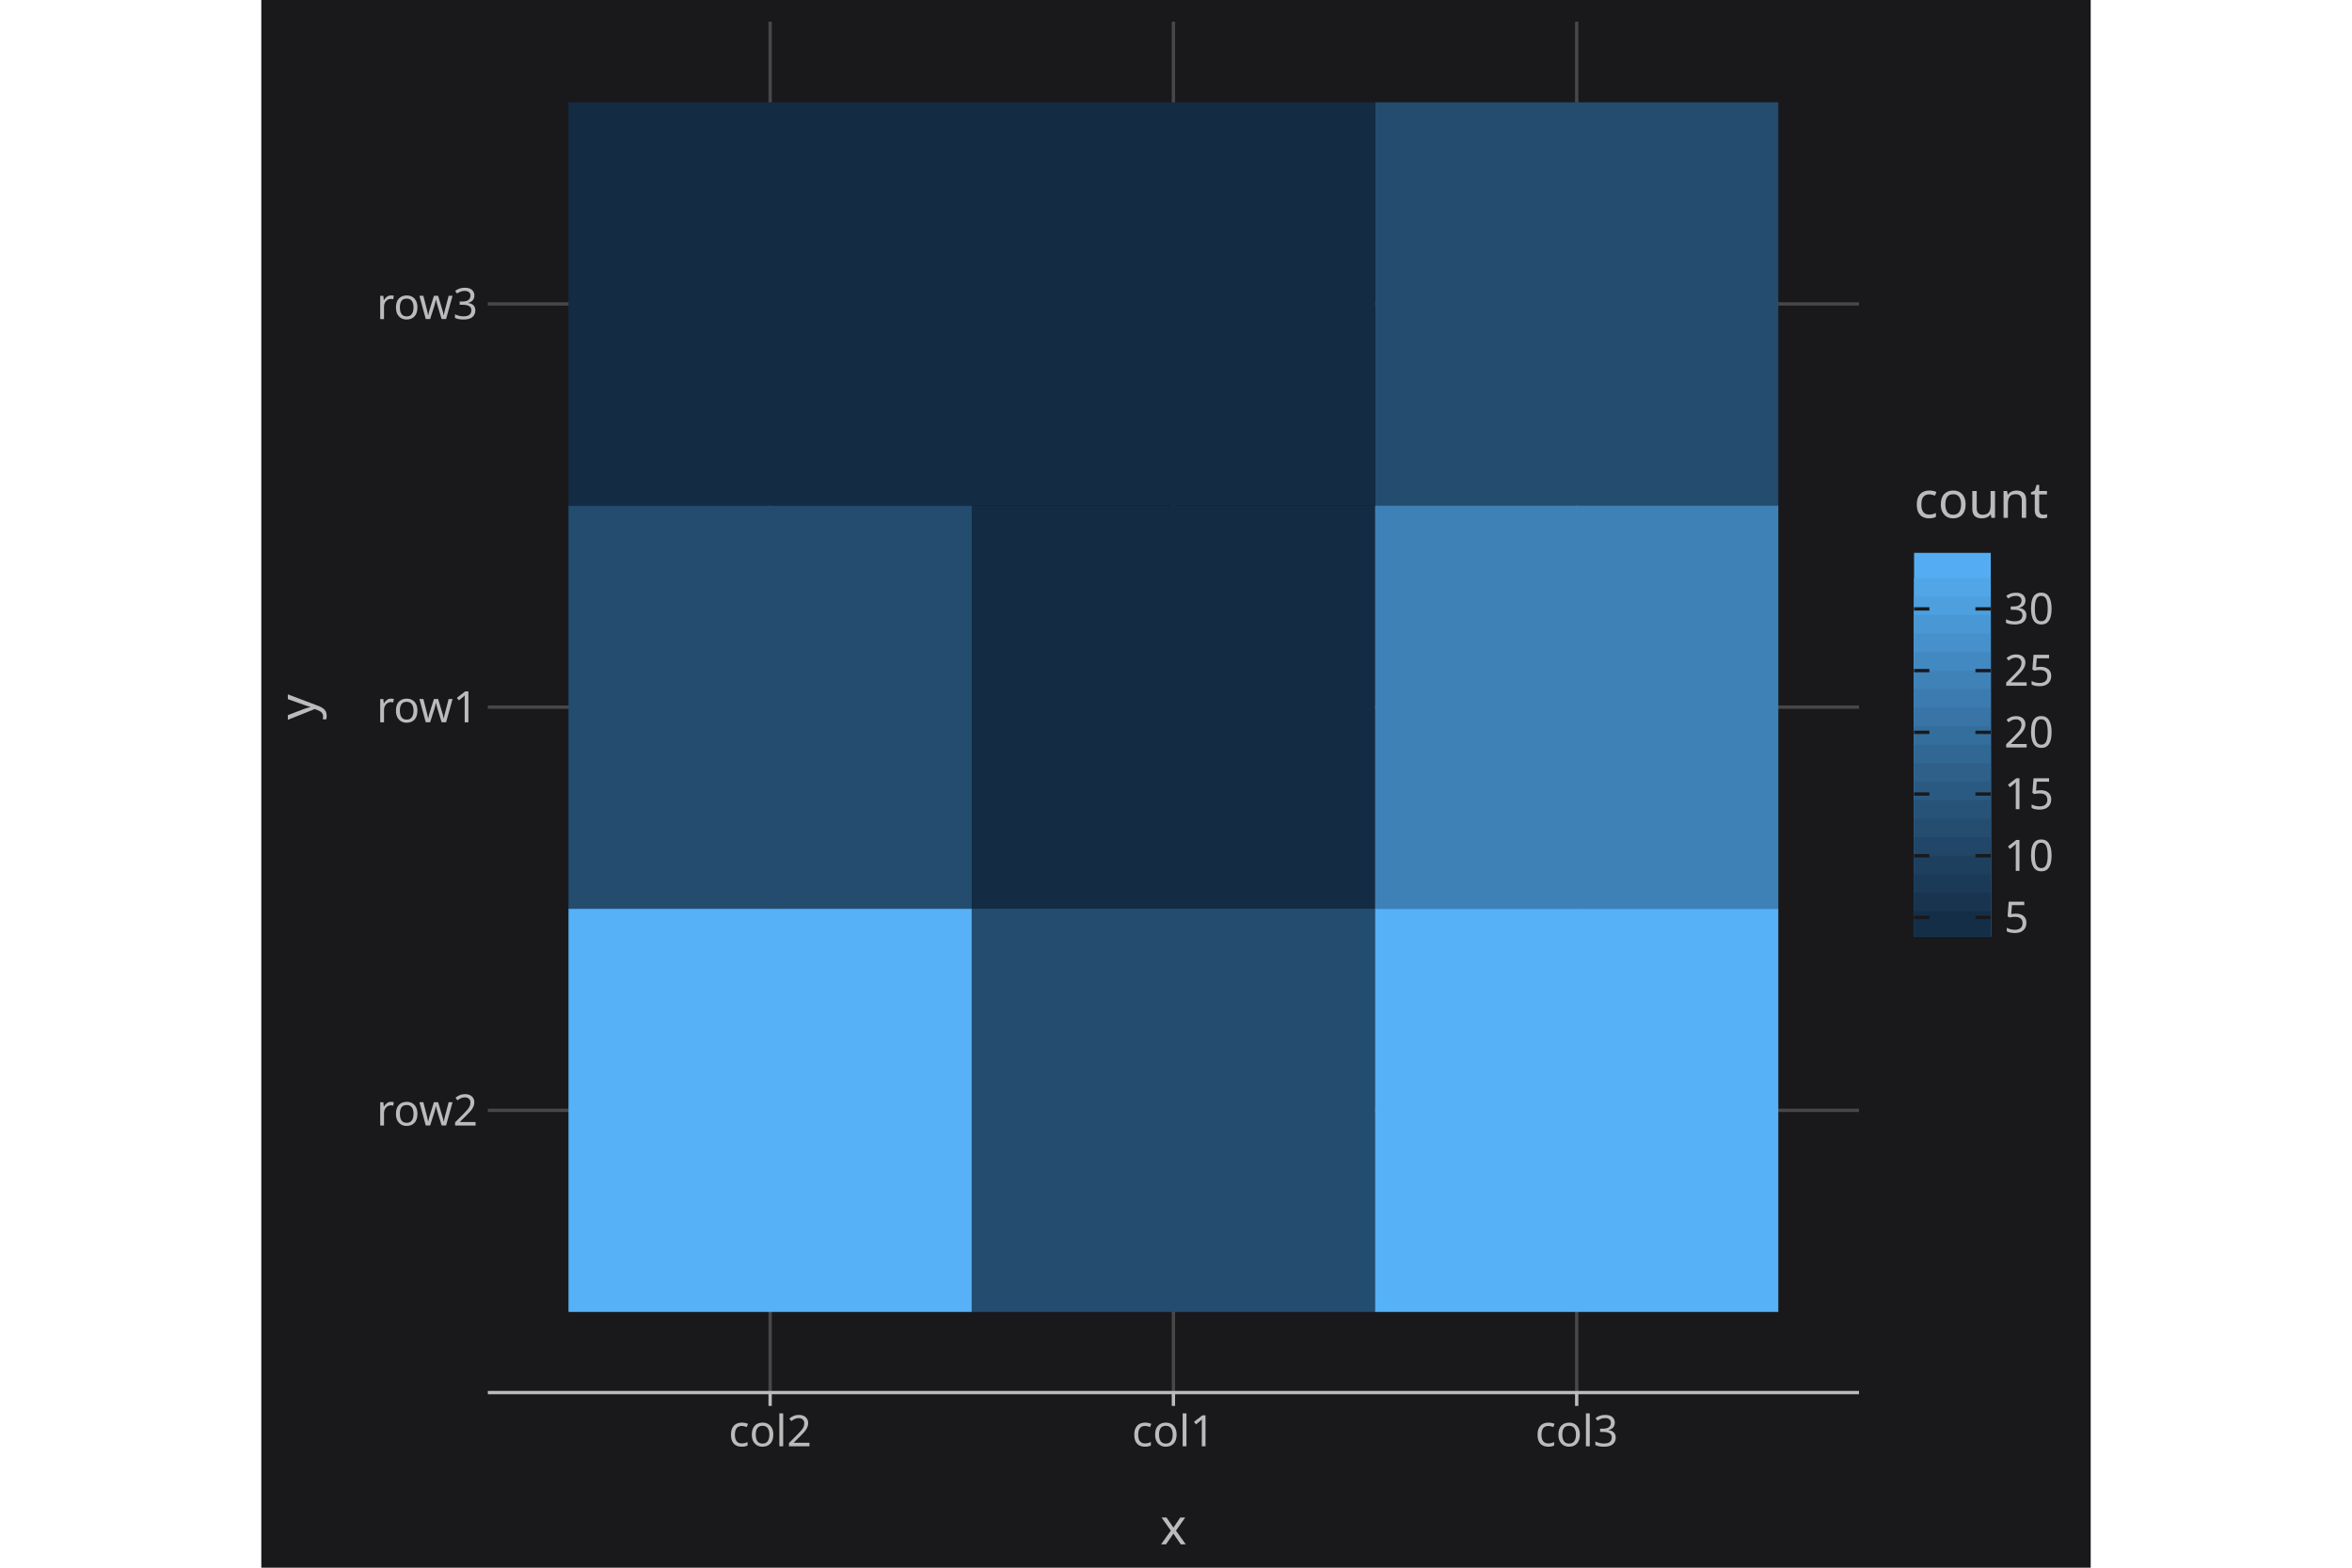
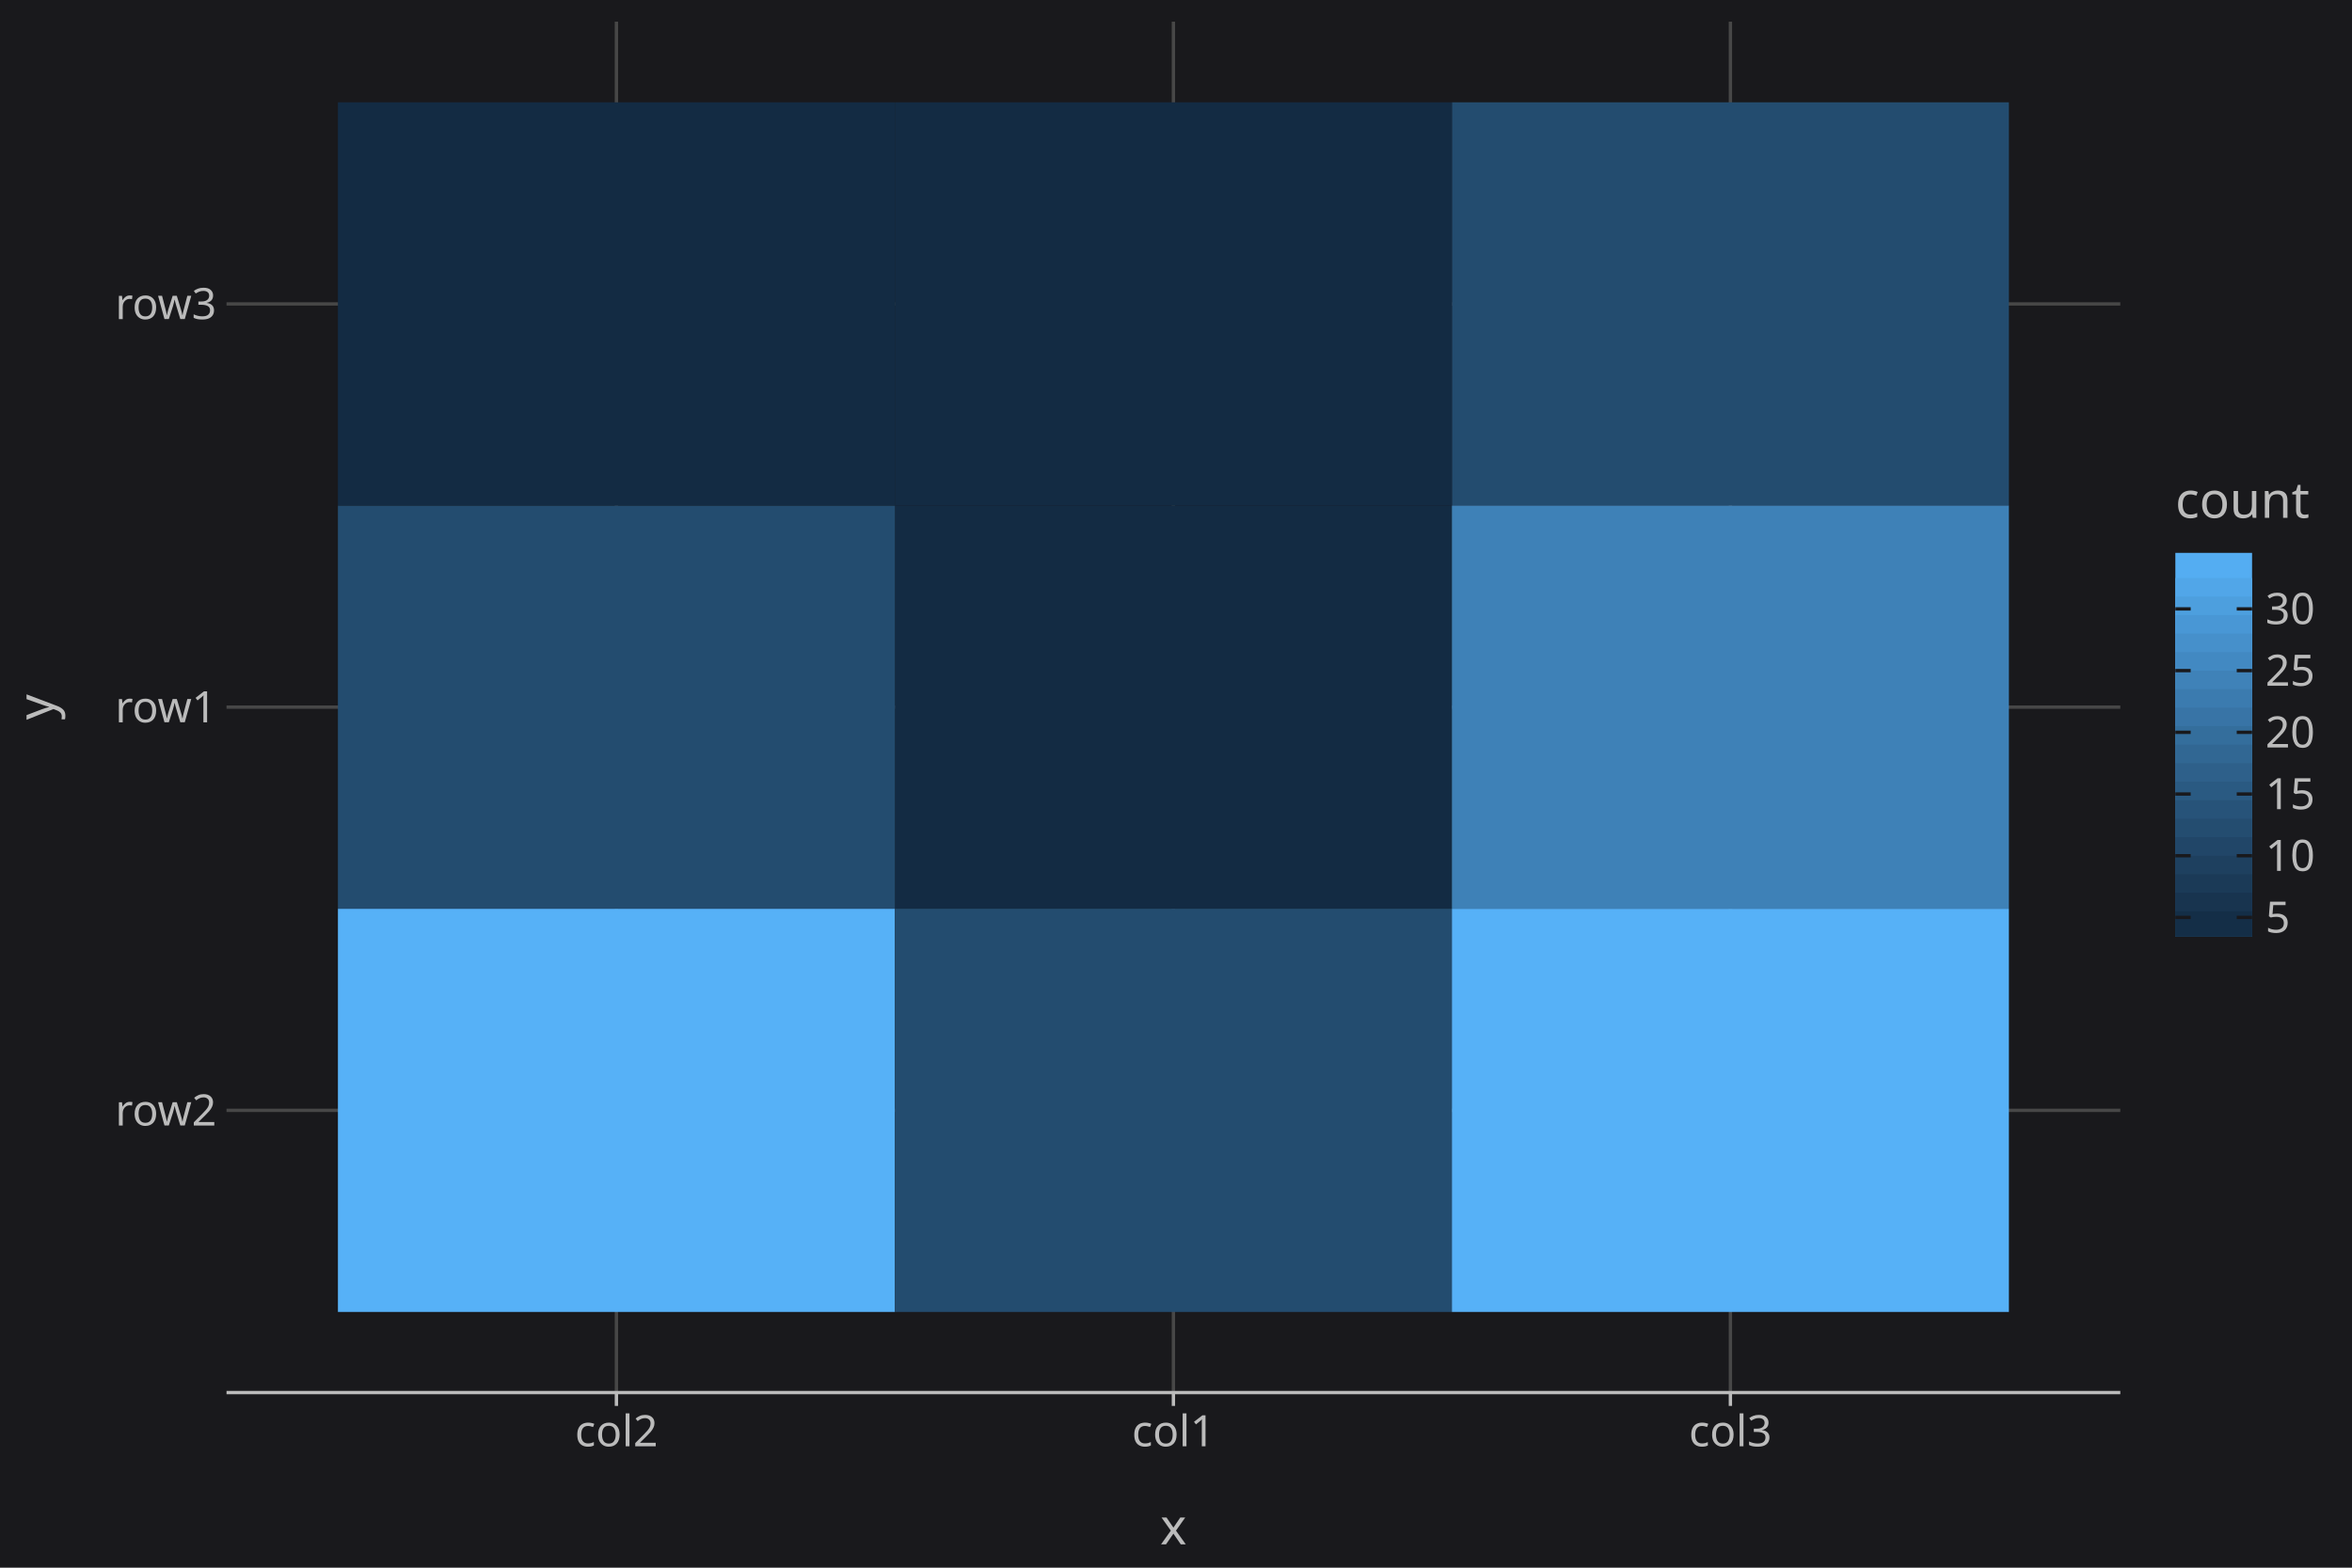
<svg xmlns="http://www.w3.org/2000/svg" display="block" class="plt-container" width="705.0" height="470.0">
  <style type="text/css">
  .plt-container {
   font-family: Lucida Grande, sans-serif;
   user-select: none;
   -webkit-user-select: none;
   -moz-user-select: none;
   -ms-user-select: none;
}
text {
   text-rendering: optimizeLegibility;
}
#xXxprefixXx0 .plot-title {
   fill: #bbbbbb;
   font-family: Lucida Grande, sans-serif;
   font-size: 16.0px;
   font-weight: normal;
   font-style: normal;   
}
#xXxprefixXx0 .plot-subtitle {
   fill: #bbbbbb;
   font-family: Lucida Grande, sans-serif;
   font-size: 15.0px;
   font-weight: normal;
   font-style: normal;   
}
#xXxprefixXx0 .plot-caption {
   fill: #bbbbbb;
   font-family: Lucida Grande, sans-serif;
   font-size: 13.0px;
   font-weight: normal;
   font-style: normal;   
}
#xXxprefixXx0 .legend-title {
   fill: #bbbbbb;
   font-family: Lucida Grande, sans-serif;
   font-size: 15.0px;
   font-weight: normal;
   font-style: normal;   
}
#xXxprefixXx0 .legend-item {
   fill: #bbbbbb;
   font-family: Lucida Grande, sans-serif;
   font-size: 13.0px;
   font-weight: normal;
   font-style: normal;   
}
#xXxprefixXx0 .axis-title-x {
   fill: #bbbbbb;
   font-family: Lucida Grande, sans-serif;
   font-size: 15.0px;
   font-weight: normal;
   font-style: normal;   
}
#xXxprefixXx0 .axis-text-x {
   fill: #bbbbbb;
   font-family: Lucida Grande, sans-serif;
   font-size: 13.0px;
   font-weight: normal;
   font-style: normal;   
}
#xXxprefixXx2 .axis-tooltip-text-x {
   fill: #303030;
   font-family: Lucida Grande, sans-serif;
   font-size: 13.0px;
   font-weight: normal;
   font-style: normal;   
}
#xXxprefixXx0 .axis-title-y {
   fill: #bbbbbb;
   font-family: Lucida Grande, sans-serif;
   font-size: 15.0px;
   font-weight: normal;
   font-style: normal;   
}
#xXxprefixXx0 .axis-text-y {
   fill: #bbbbbb;
   font-family: Lucida Grande, sans-serif;
   font-size: 13.0px;
   font-weight: normal;
   font-style: normal;   
}
#xXxprefixXx2 .axis-tooltip-text-y {
   fill: #303030;
   font-family: Lucida Grande, sans-serif;
   font-size: 13.0px;
   font-weight: normal;
   font-style: normal;   
}
#xXxprefixXx0 .facet-strip-text-x {
   fill: #bbbbbb;
   font-family: Lucida Grande, sans-serif;
   font-size: 13.0px;
   font-weight: normal;
   font-style: normal;   
}
#xXxprefixXx0 .facet-strip-text-y {
   fill: #bbbbbb;
   font-family: Lucida Grande, sans-serif;
   font-size: 13.0px;
   font-weight: normal;
   font-style: normal;   
}
#xXxprefixXx2 .tooltip-text {
   fill: #bbbbbb;
   font-family: Lucida Grande, sans-serif;
   font-size: 13.0px;
   font-weight: normal;
   font-style: normal;   
}
#xXxprefixXx2 .tooltip-title {
   fill: #bbbbbb;
   font-family: Lucida Grande, sans-serif;
   font-size: 13.0px;
   font-weight: bold;
   font-style: normal;   
}
#xXxprefixXx2 .tooltip-label {
   fill: #bbbbbb;
   font-family: Lucida Grande, sans-serif;
   font-size: 13.0px;
   font-weight: bold;
   font-style: normal;   
}

  </style>
  <g id="xXxprefixXx0">
-     <path fill-rule="evenodd" fill="rgb(25,25,28)" fill-opacity="1.0" d="M78.324 0.0 L78.324 470.0 L626.676 470.0 L626.676 0.0 Z">
+     <path fill-rule="evenodd" fill="rgb(25,25,28)" fill-opacity="1.0" d="M0.0 0.0 L0.0 470.0 L705.0 470.0 L705.0 0.0 Z">
    </path>
-     <g transform="translate(107.8242 6.5 ) ">
+     <g transform="translate(29.5 6.5 ) ">
      <g>
        <g transform="translate(38.40018 0.0 ) ">
          <g>
-             <line x1="84.618" y1="0.0" x2="84.618" y2="411.0" stroke="rgb(71,71,71)" stroke-opacity="1.0" stroke-width="1.0" fill="none">
-             </line>
-             <line x1="205.5" y1="0.0" x2="205.5" y2="411.0" stroke="rgb(71,71,71)" stroke-opacity="1.0" stroke-width="1.0" fill="none">
-             </line>
-             <line x1="326.382" y1="0.0" x2="326.382" y2="411.0" stroke="rgb(71,71,71)" stroke-opacity="1.0" stroke-width="1.0" fill="none">
+             <line x1="116.869" y1="0.0" x2="116.869" y2="411.0" stroke="rgb(71,71,71)" stroke-opacity="1.0" stroke-width="1.0" fill="none">
+             </line>
+             <line x1="283.824" y1="0.0" x2="283.824" y2="411.0" stroke="rgb(71,71,71)" stroke-opacity="1.0" stroke-width="1.0" fill="none">
+             </line>
+             <line x1="450.78" y1="0.0" x2="450.78" y2="411.0" stroke="rgb(71,71,71)" stroke-opacity="1.0" stroke-width="1.0" fill="none">
            </line>
          </g>
        </g>
        <g transform="translate(38.40018 0.0 ) ">
          <g>
-             <line x1="0.0" y1="326.382" x2="411.0" y2="326.382" stroke="rgb(71,71,71)" stroke-opacity="1.0" stroke-width="1.0" fill="none">
-             </line>
-             <line x1="0.0" y1="205.5" x2="411.0" y2="205.5" stroke="rgb(71,71,71)" stroke-opacity="1.0" stroke-width="1.0" fill="none">
-             </line>
-             <line x1="0.0" y1="84.618" x2="411.0" y2="84.618" stroke="rgb(71,71,71)" stroke-opacity="1.0" stroke-width="1.0" fill="none">
+             <line x1="0.0" y1="326.382" x2="567.648" y2="326.382" stroke="rgb(71,71,71)" stroke-opacity="1.0" stroke-width="1.0" fill="none">
+             </line>
+             <line x1="0.0" y1="205.5" x2="567.648" y2="205.5" stroke="rgb(71,71,71)" stroke-opacity="1.0" stroke-width="1.0" fill="none">
+             </line>
+             <line x1="0.0" y1="84.618" x2="567.648" y2="84.618" stroke="rgb(71,71,71)" stroke-opacity="1.0" stroke-width="1.0" fill="none">
            </line>
          </g>
        </g>
        <g transform="translate(38.40018 411.0 ) ">
-           <g transform="translate(84.61765 0.0 ) ">
+           <g transform="translate(116.8688 0.0 ) ">
            <line stroke-width="1.0" stroke="rgb(187,187,187)" stroke-opacity="1.0" x2="0.0" y2="4.0">
            </line>
            <g transform="translate(0.0 7.0 ) ">
              <text class="axis-text-x" text-anchor="middle" dy="0.7em">
                <tspan>col2</tspan>
              </text>
            </g>
          </g>
-           <g transform="translate(205.5 0.0 ) ">
+           <g transform="translate(283.8242 0.0 ) ">
            <line stroke-width="1.0" stroke="rgb(187,187,187)" stroke-opacity="1.0" x2="0.0" y2="4.0">
            </line>
            <g transform="translate(0.0 7.0 ) ">
              <text class="axis-text-x" text-anchor="middle" dy="0.7em">
                <tspan>col1</tspan>
              </text>
            </g>
          </g>
-           <g transform="translate(326.3824 0.0 ) ">
+           <g transform="translate(450.7795 0.0 ) ">
            <line stroke-width="1.0" stroke="rgb(187,187,187)" stroke-opacity="1.0" x2="0.0" y2="4.0">
            </line>
            <g transform="translate(0.0 7.0 ) ">
              <text class="axis-text-x" text-anchor="middle" dy="0.7em">
                <tspan>col3</tspan>
              </text>
            </g>
          </g>
-           <line x1="0.0" y1="0.0" x2="411.0" y2="0.0" stroke-width="1.0" stroke="rgb(187,187,187)" stroke-opacity="1.0">
+           <line x1="0.0" y1="0.0" x2="567.648" y2="0.0" stroke-width="1.0" stroke="rgb(187,187,187)" stroke-opacity="1.0">
          </line>
        </g>
        <g transform="translate(38.40018 0.0 ) ">
          <g transform="translate(0.0 326.3824 ) ">
            <g transform="translate(-3.0 0.0 ) ">
              <text class="axis-text-y" text-anchor="end" dy="0.35em">
                <tspan>row2</tspan>
              </text>
            </g>
          </g>
          <g transform="translate(0.0 205.5 ) ">
            <g transform="translate(-3.0 0.0 ) ">
              <text class="axis-text-y" text-anchor="end" dy="0.35em">
                <tspan>row1</tspan>
              </text>
            </g>
          </g>
          <g transform="translate(0.0 84.61765 ) ">
            <g transform="translate(-3.0 0.0 ) ">
              <text class="axis-text-y" text-anchor="end" dy="0.35em">
                <tspan>row3</tspan>
              </text>
            </g>
          </g>
        </g>
      </g>
-       <g clip-path="url(#xXxprefixXx1)" clip-bounds-jfx="[rect (38.4, 0.0), (411.0, 411.0)]">
+       <g clip-path="url(#xXxprefixXx1)" clip-bounds-jfx="[rect (38.4, 0.0), (567.648, 411.0)]">
        <g transform="translate(38.40018 0.0 ) ">
          <g>
            <g>
              <g>
                <g>
-                   <rect fill="#56b1f7" stroke="#303030" stroke-width="0.0" x="24.176" y="265.941" height="120.882" width="120.882" />
-                   <rect fill="#132b43" stroke="#303030" stroke-width="0.0" x="145.059" y="145.059" height="120.882" width="120.882" />
-                   <rect fill="#234c6f" stroke="#303030" stroke-width="0.0" x="145.059" y="265.941" height="120.882" width="120.882" />
-                   <rect fill="#234c6f" stroke="#303030" stroke-width="0.0" x="24.176" y="145.059" height="120.882" width="120.882" />
-                   <rect fill="#234c6f" stroke="#303030" stroke-width="0.0" x="265.941" y="24.176" height="120.882" width="120.882" />
-                   <rect fill="#56b1f7" stroke="#303030" stroke-width="0.0" x="265.941" y="265.941" height="120.882" width="120.882" />
-                   <rect fill="#3e81b7" stroke="#303030" stroke-width="0.0" x="265.941" y="145.059" height="120.882" width="120.882" />
-                   <rect fill="#132b43" stroke="#303030" stroke-width="0.0" x="145.059" y="24.176" height="120.882" width="120.882" />
-                   <rect fill="#132b43" stroke="#303030" stroke-width="0.0" x="24.176" y="24.176" height="120.882" width="120.882" />
+                   <rect fill="#56b1f7" stroke="#303030" stroke-width="0.0" x="33.391" y="265.941" height="120.882" width="166.955" />
+                   <rect fill="#132b43" stroke="#303030" stroke-width="0.0" x="200.346" y="145.059" height="120.882" width="166.955" />
+                   <rect fill="#234c6f" stroke="#303030" stroke-width="0.0" x="200.346" y="265.941" height="120.882" width="166.955" />
+                   <rect fill="#234c6f" stroke="#303030" stroke-width="0.0" x="33.391" y="145.059" height="120.882" width="166.955" />
+                   <rect fill="#234c6f" stroke="#303030" stroke-width="0.0" x="367.302" y="24.176" height="120.882" width="166.955" />
+                   <rect fill="#56b1f7" stroke="#303030" stroke-width="0.0" x="367.302" y="265.941" height="120.882" width="166.955" />
+                   <rect fill="#3e81b7" stroke="#303030" stroke-width="0.0" x="367.302" y="145.059" height="120.882" width="166.955" />
+                   <rect fill="#132b43" stroke="#303030" stroke-width="0.0" x="200.346" y="24.176" height="120.882" width="166.955" />
+                   <rect fill="#132b43" stroke="#303030" stroke-width="0.0" x="33.391" y="24.176" height="120.882" width="166.955" />
                </g>
              </g>
            </g>
          </g>
        </g>
        <defs>
          <clipPath id="xXxprefixXx1">
-             <rect x="38.4" y="0.0" width="411.0" height="411.0">
+             <rect x="38.4" y="0.0" width="567.648" height="411.0">
            </rect>
          </clipPath>
        </defs>
      </g>
      <g>
      </g>
    </g>
-     <g transform="translate(94.32415 212.0 ) rotate(-90.0 ) ">
+     <g transform="translate(16.0 212.0 ) rotate(-90.0 ) ">
      <text class="axis-title-y" y="0.0" text-anchor="middle">
        <tspan>y</tspan>
      </text>
    </g>
    <g transform="translate(351.7243 463.0 ) ">
      <text class="axis-title-x" y="0.0" text-anchor="middle">
        <tspan>x</tspan>
      </text>
    </g>
-     <g transform="translate(563.7243 133.25 ) ">
+     <g transform="translate(642.0485 133.25 ) ">
      <rect x="5.0" y="5.0" height="147.5" width="52.952" stroke="rgb(187,187,187)" stroke-opacity="1.0" stroke-width="0.0" fill="rgb(25,25,28)" fill-opacity="1.0">
      </rect>
      <g transform="translate(10.0 10.0 ) ">
        <g transform="translate(0.0 12.0 ) ">
          <text class="legend-title" y="0.0">
            <tspan>count</tspan>
          </text>
        </g>
        <g transform="translate(0.0 22.5 ) ">
          <g>
            <rect x="0.0" y="0.0" height="115.0" width="23.0" stroke-width="0.0" fill="rgb(84,173,242)" fill-opacity="1.0">
            </rect>
            <rect x="0.0" y="7.55" height="107.45" width="23.0" stroke-width="0.0" fill="rgb(81,166,232)" fill-opacity="1.0">
            </rect>
            <rect x="0.0" y="13.1" height="101.9" width="23.0" stroke-width="0.0" fill="rgb(77,159,222)" fill-opacity="1.0">
            </rect>
            <rect x="0.0" y="18.65" height="96.35" width="23.0" stroke-width="0.0" fill="rgb(73,151,213)" fill-opacity="1.0">
            </rect>
            <rect x="0.0" y="24.2" height="90.8" width="23.0" stroke-width="0.0" fill="rgb(70,144,203)" fill-opacity="1.0">
            </rect>
            <rect x="0.0" y="29.75" height="85.25" width="23.0" stroke-width="0.0" fill="rgb(66,137,194)" fill-opacity="1.0">
            </rect>
            <rect x="0.0" y="35.3" height="79.7" width="23.0" stroke-width="0.0" fill="rgb(63,130,184)" fill-opacity="1.0">
            </rect>
            <rect x="0.0" y="40.85" height="74.15" width="23.0" stroke-width="0.0" fill="rgb(59,123,175)" fill-opacity="1.0">
            </rect>
            <rect x="0.0" y="46.4" height="68.6" width="23.0" stroke-width="0.0" fill="rgb(56,116,166)" fill-opacity="1.0">
            </rect>
            <rect x="0.0" y="51.95" height="63.05" width="23.0" stroke-width="0.0" fill="rgb(52,110,156)" fill-opacity="1.0">
            </rect>
            <rect x="0.0" y="57.5" height="57.5" width="23.0" stroke-width="0.0" fill="rgb(49,103,147)" fill-opacity="1.0">
            </rect>
            <rect x="0.0" y="63.05" height="51.95" width="23.0" stroke-width="0.0" fill="rgb(46,96,138)" fill-opacity="1.0">
            </rect>
            <rect x="0.0" y="68.6" height="46.4" width="23.0" stroke-width="0.0" fill="rgb(42,90,130)" fill-opacity="1.0">
            </rect>
            <rect x="0.0" y="74.15" height="40.85" width="23.0" stroke-width="0.0" fill="rgb(39,83,121)" fill-opacity="1.0">
            </rect>
            <rect x="0.0" y="79.7" height="35.3" width="23.0" stroke-width="0.0" fill="rgb(36,77,112)" fill-opacity="1.0">
            </rect>
            <rect x="0.0" y="85.25" height="29.75" width="23.0" stroke-width="0.0" fill="rgb(33,70,104)" fill-opacity="1.0">
            </rect>
            <rect x="0.0" y="90.8" height="24.2" width="23.0" stroke-width="0.0" fill="rgb(30,64,95)" fill-opacity="1.0">
            </rect>
            <rect x="0.0" y="96.35" height="18.65" width="23.0" stroke-width="0.0" fill="rgb(27,58,87)" fill-opacity="1.0">
            </rect>
            <rect x="0.0" y="101.9" height="13.1" width="23.0" stroke-width="0.0" fill="rgb(24,52,79)" fill-opacity="1.0">
            </rect>
            <rect x="0.0" y="107.45" height="7.55" width="23.0" stroke-width="0.0" fill="rgb(20,46,71)" fill-opacity="1.0">
            </rect>
            <line x1="0.0" y1="109.3" x2="4.6" y2="109.3" stroke-width="1.0" stroke="rgb(25,25,28)" stroke-opacity="1.0">
            </line>
            <line x1="18.4" y1="109.3" x2="23.0" y2="109.3" stroke-width="1.0" stroke="rgb(25,25,28)" stroke-opacity="1.0">
            </line>
            <g transform="translate(26.9903 113.85 ) ">
              <text class="legend-item" y="0.0">
                <tspan>5</tspan>
              </text>
            </g>
            <line x1="0.0" y1="90.8" x2="4.6" y2="90.8" stroke-width="1.0" stroke="rgb(25,25,28)" stroke-opacity="1.0">
            </line>
            <line x1="18.4" y1="90.8" x2="23.0" y2="90.8" stroke-width="1.0" stroke="rgb(25,25,28)" stroke-opacity="1.0">
            </line>
            <g transform="translate(26.9903 95.35 ) ">
              <text class="legend-item" y="0.0">
                <tspan>10</tspan>
              </text>
            </g>
            <line x1="0.0" y1="72.3" x2="4.6" y2="72.3" stroke-width="1.0" stroke="rgb(25,25,28)" stroke-opacity="1.0">
            </line>
            <line x1="18.4" y1="72.3" x2="23.0" y2="72.3" stroke-width="1.0" stroke="rgb(25,25,28)" stroke-opacity="1.0">
            </line>
            <g transform="translate(26.9903 76.85 ) ">
              <text class="legend-item" y="0.0">
                <tspan>15</tspan>
              </text>
            </g>
            <line x1="0.0" y1="53.8" x2="4.6" y2="53.8" stroke-width="1.0" stroke="rgb(25,25,28)" stroke-opacity="1.0">
            </line>
            <line x1="18.4" y1="53.8" x2="23.0" y2="53.8" stroke-width="1.0" stroke="rgb(25,25,28)" stroke-opacity="1.0">
            </line>
            <g transform="translate(26.9903 58.35 ) ">
              <text class="legend-item" y="0.0">
                <tspan>20</tspan>
              </text>
            </g>
            <line x1="0.0" y1="35.3" x2="4.6" y2="35.3" stroke-width="1.0" stroke="rgb(25,25,28)" stroke-opacity="1.0">
            </line>
            <line x1="18.4" y1="35.3" x2="23.0" y2="35.3" stroke-width="1.0" stroke="rgb(25,25,28)" stroke-opacity="1.0">
            </line>
            <g transform="translate(26.9903 39.85 ) ">
              <text class="legend-item" y="0.0">
                <tspan>25</tspan>
              </text>
            </g>
            <line x1="0.0" y1="16.8" x2="4.6" y2="16.8" stroke-width="1.0" stroke="rgb(25,25,28)" stroke-opacity="1.0">
            </line>
            <line x1="18.4" y1="16.8" x2="23.0" y2="16.8" stroke-width="1.0" stroke="rgb(25,25,28)" stroke-opacity="1.0">
            </line>
            <g transform="translate(26.9903 21.35 ) ">
              <text class="legend-item" y="0.0">
                <tspan>30</tspan>
              </text>
            </g>
          </g>
        </g>
      </g>
    </g>
-     <path fill="rgb(0,0,0)" fill-opacity="0.0" stroke="rgb(187,187,187)" stroke-opacity="1.0" stroke-width="0.0" d="M78.324 0.0 L78.324 470.0 L626.676 470.0 L626.676 0.0 Z">
+     <path fill="rgb(0,0,0)" fill-opacity="0.0" stroke="rgb(187,187,187)" stroke-opacity="1.0" stroke-width="0.0" d="M0.0 0.0 L0.0 470.0 L705.0 470.0 L705.0 0.0 Z">
    </path>
  </g>
  <g id="xXxprefixXx2">
  </g>
</svg>
